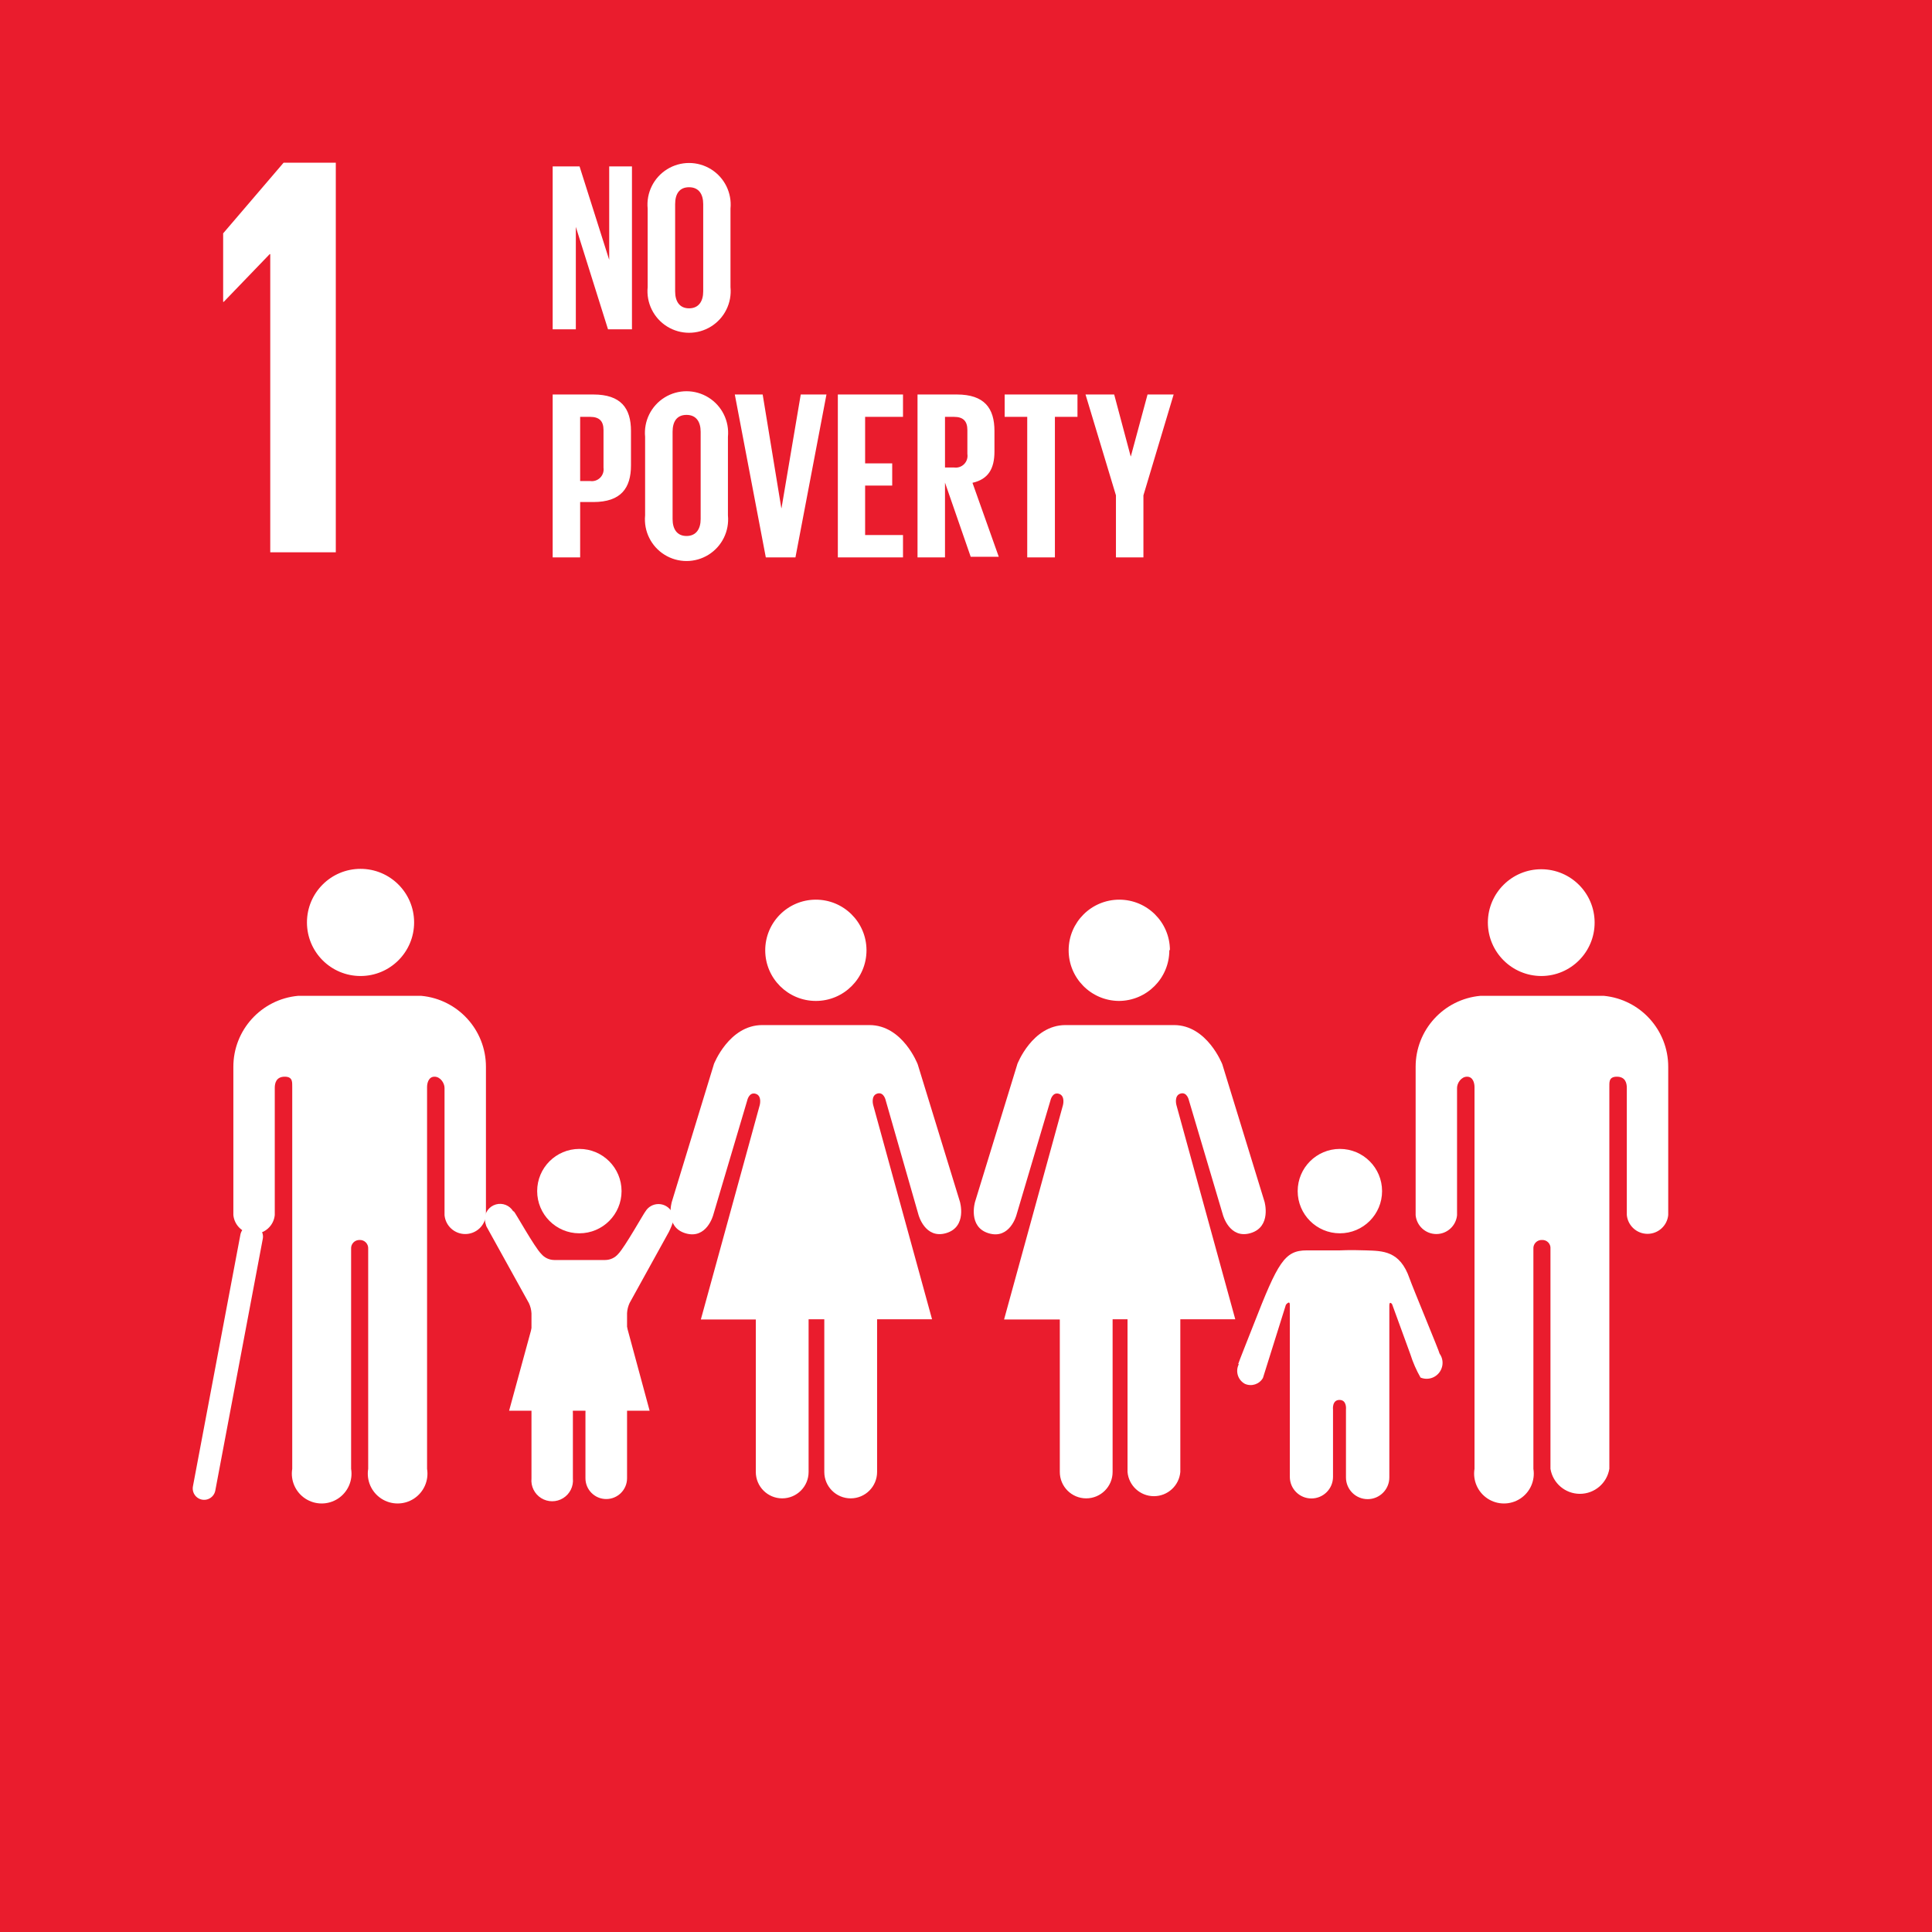
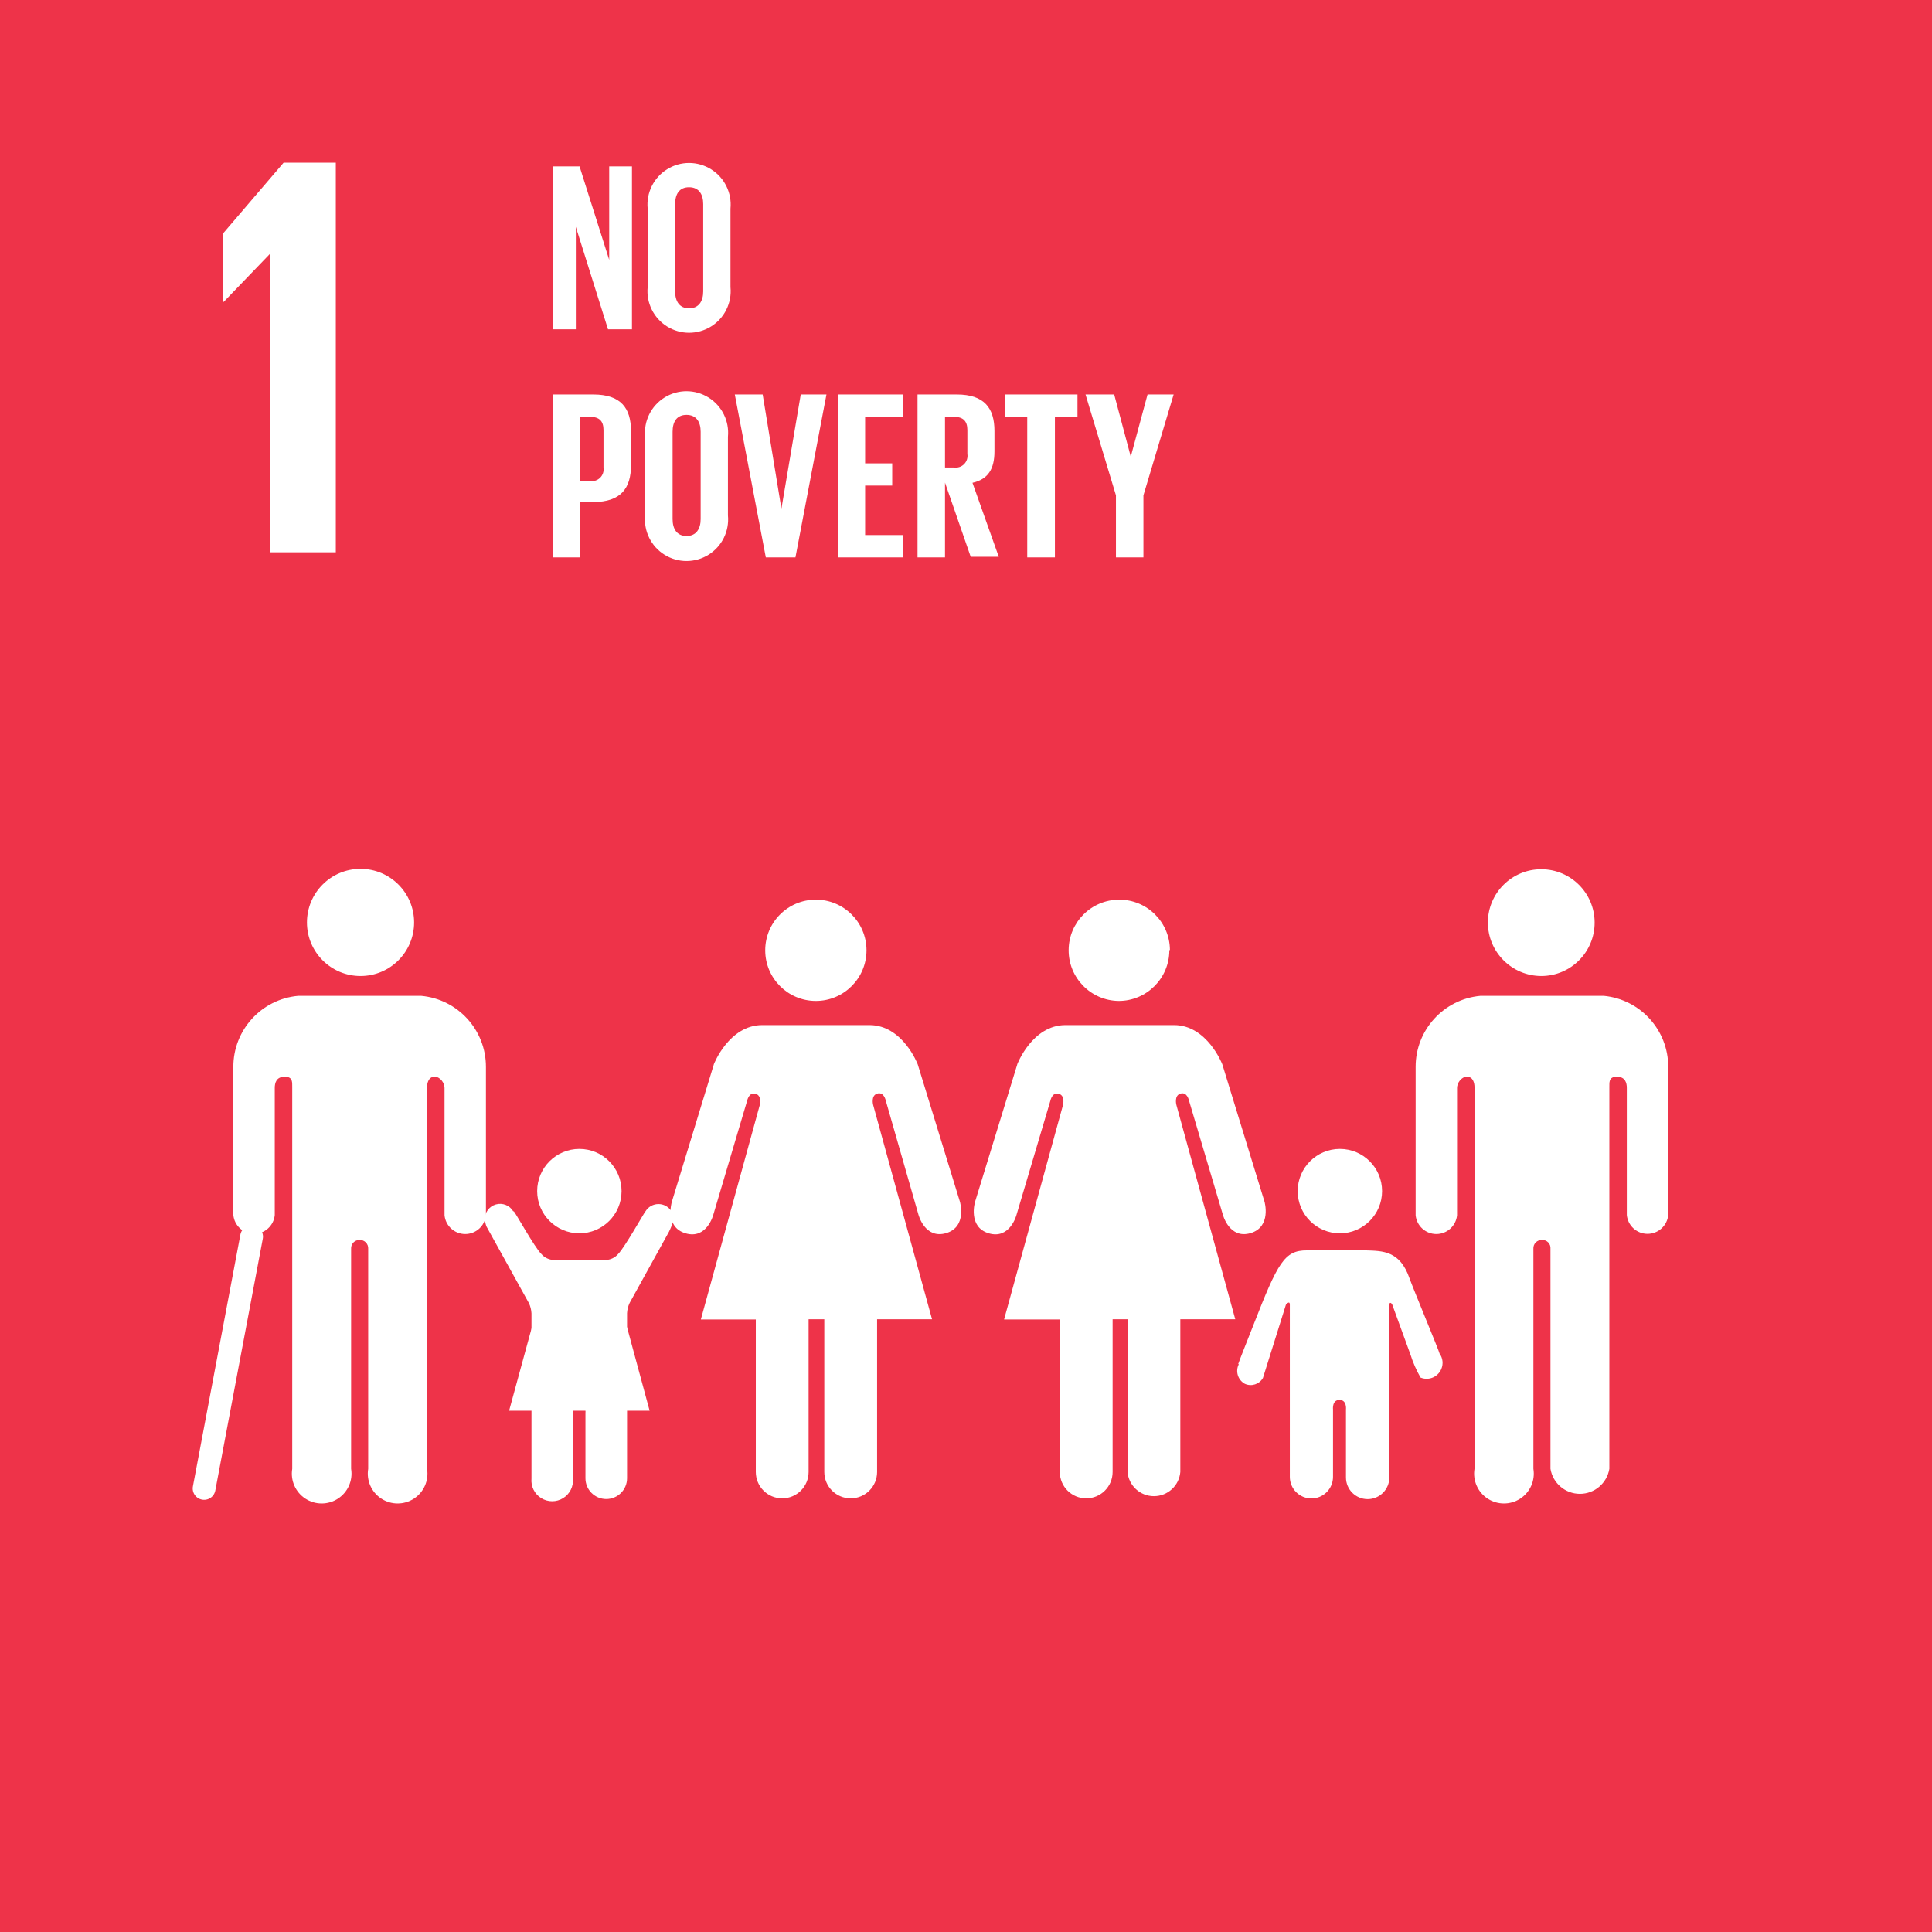
<svg xmlns="http://www.w3.org/2000/svg" viewBox="0 0 98.44 98.44">
-   <path fill="#ea1c2d" d="M0 0h98.44v98.44H0z" />
+   <path fill="#ee3349" d="M0 0h98.44v98.44H0z" />
  <path fill="#fff" d="M75.81 47a2.72 2.72 0 1 1 2.73 2.73A2.73 2.73 0 0 1 75.81 47M81.72 50.74A3.63 3.63 0 0 1 85 54.36v7.55a1.06 1.06 0 0 1-2.11 0v-6.48c0-.24-.07-.57-.51-.57s-.37.33-.38.53v19.45a1.52 1.52 0 0 1-3 0V63.63a.41.41 0 0 0-.43-.45.42.42 0 0 0-.44.45v11.21a1.52 1.52 0 1 1-3 0V55.39c0-.21-.08-.53-.38-.53s-.51.33-.51.57v6.49a1.06 1.06 0 0 1-2.11 0v-7.56a3.63 3.63 0 0 1 3.3-3.62h6.41M59.61 48.4A2.58 2.58 0 1 0 57 51a2.58 2.58 0 0 0 2.58-2.58M51.83 54.24l-2.15 7s-.38 1.28.7 1.6 1.41-.93 1.41-.93l1.73-5.83s.09-.45.43-.35.21.58.21.58l-3 10.92H54V75a1.34 1.34 0 0 0 2.69 0v-7.78h.76V75a1.35 1.35 0 0 0 2.69 0v-7.78h2.8l-3-10.92s-.13-.48.21-.58.43.35.43.35l1.73 5.83s.33 1.25 1.41.93.71-1.6.71-1.6l-2.15-7s-.77-2-2.46-2h-5.53c-1.7 0-2.46 2-2.46 2M44.15 48.4a2.58 2.58 0 1 0-2.58 2.6 2.58 2.58 0 0 0 2.58-2.58M36.37 54.24l-2.14 7s-.38 1.28.7 1.6 1.41-.93 1.41-.93l1.73-5.83s.09-.45.43-.35.21.58.21.58l-3 10.92h2.8V75a1.34 1.34 0 0 0 2.69 0v-7.78h.8V75a1.34 1.34 0 0 0 2.69 0v-7.78h2.8l-3-10.92s-.13-.48.21-.58.43.35.43.35l1.67 5.83s.33 1.25 1.41.93.7-1.6.7-1.6l-2.15-7s-.76-2-2.46-2h-5.46c-1.7 0-2.47 2-2.47 2M68.27 62.84a2.15 2.15 0 1 0-2.15-2.15 2.15 2.15 0 0 0 2.15 2.15M63.12 69.51a.75.75 0 0 0 .31 1 .72.72 0 0 0 .92-.3l1.17-3.73s.2-.25.2 0v8.77a1.1 1.1 0 0 0 2.2 0v-3.43s-.06-.49.33-.49.33.49.33.49v3.46a1.1 1.1 0 0 0 2.21 0v-8.76c0-.26.14-.07.14-.07l.93 2.55a6.06 6.06 0 0 0 .52 1.19.81.81 0 0 0 1.06-.44.8.8 0 0 0-.09-.78c0-.08-1.37-3.37-1.53-3.83-.49-1.42-1.37-1.4-2.21-1.43s-1.36 0-1.36 0h-1.67c-1.13 0-1.47.61-2.71 3.79-.18.46-.77 1.94-.78 2zM21.1 47a2.73 2.73 0 1 0-2.73 2.73A2.73 2.73 0 0 0 21.1 47M15.19 50.74a3.63 3.63 0 0 0-3.3 3.62v7.55a1.06 1.06 0 0 0 2.11 0v-6.48c0-.24.07-.57.51-.57s.37.33.38.53v19.45a1.52 1.52 0 1 0 3 0V63.63a.42.42 0 0 1 .43-.45.42.42 0 0 1 .44.45v11.21a1.52 1.52 0 1 0 3 0V55.39c0-.21.08-.53.38-.53s.51.33.51.57v6.49a1.06 1.06 0 0 0 2.11 0v-7.56a3.63 3.63 0 0 0-3.3-3.62h-6.41" />
  <path fill="none" stroke="#fff" stroke-linecap="round" stroke-miterlimit="10" stroke-width="1.16" d="M12.82 63.01L10.4 75.84" />
  <path fill="#fff" d="M26.15 61.72a.78.78 0 0 0-1.45.41 1.44 1.44 0 0 0 .08.35l2.17 3.92a1.38 1.38 0 0 1 .13.52v8.41a1.06 1.06 0 1 0 2.11 0V72s-.06-.47.32-.47.32.47.32.47v3.32a1.06 1.06 0 0 0 2.12 0v-8.41a1.41 1.41 0 0 1 .13-.52l2-3.62a3.5 3.5 0 0 0 .25-.64.78.78 0 0 0-.78-.78.77.77 0 0 0-.66.37c-.06.05-1.06 1.84-1.39 2.17a.87.87 0 0 1-.66.31h-2.6a.87.87 0 0 1-.66-.31c-.34-.33-1.33-2.12-1.4-2.17z" />
  <path fill="#fff" d="M29.52 62.84a2.15 2.15 0 1 0-2.15-2.15 2.15 2.15 0 0 0 2.15 2.15M29.52 65.86l2.43 1.77 1.15 4.25h-7.16l1.16-4.25 2.42-1.77zM13.74 12.95h.03v15.19h3.34V8.29h-2.66l-3.08 3.6v3.49h.03l2.34-2.43zM29.34 11.56v5.22h-1.18v-8.3h1.37l1.51 4.76V8.48h1.16v8.3h-1.22l-1.64-5.22zM33 14.63v-4a2.12 2.12 0 1 1 4.22 0v4a2.12 2.12 0 1 1-4.22 0m2.83.22V10.4c0-.5-.22-.86-.72-.86s-.71.35-.71.86v4.45c0 .5.22.86.71.86s.72-.36.72-.86M28.16 20.1h2.07c1.41 0 1.92.7 1.92 1.86v1.75c0 1.16-.51 1.87-1.92 1.87h-.67v2.82h-1.4zm1.4 1.14v3.27h.51a.6.6 0 0 0 .68-.68v-1.92c0-.45-.21-.67-.68-.67zM32.87 26.26v-4a2.12 2.12 0 1 1 4.22 0v4a2.12 2.12 0 1 1-4.22 0m2.83.22V22c0-.5-.22-.86-.72-.86s-.71.35-.71.86v4.45c0 .5.22.86.71.86s.72-.36.72-.86M42.11 20.1l-1.58 8.3h-1.51l-1.58-8.3h1.42l.95 5.79h.01l.98-5.79h1.31zM42.69 20.1h3.32v1.14h-1.93v2.37h1.38v1.13h-1.38v2.52h1.93v1.14h-3.32v-8.3zM48.15 24.59v3.81h-1.4v-8.3h2c1.41 0 1.92.7 1.92 1.86V23c0 .89-.32 1.42-1.12 1.6l1.34 3.77h-1.43zm0-3.35v2.58h.46a.6.6 0 0 0 .68-.69v-1.22c0-.45-.21-.67-.68-.67zM51.19 20.1h3.71v1.14h-1.15v7.16h-1.41v-7.16h-1.15V20.1zM58.26 25.24v3.16h-1.4v-3.16l-1.55-5.14h1.46l.84 3.15h.01l.85-3.15h1.33l-1.54 5.14z" />
</svg>
